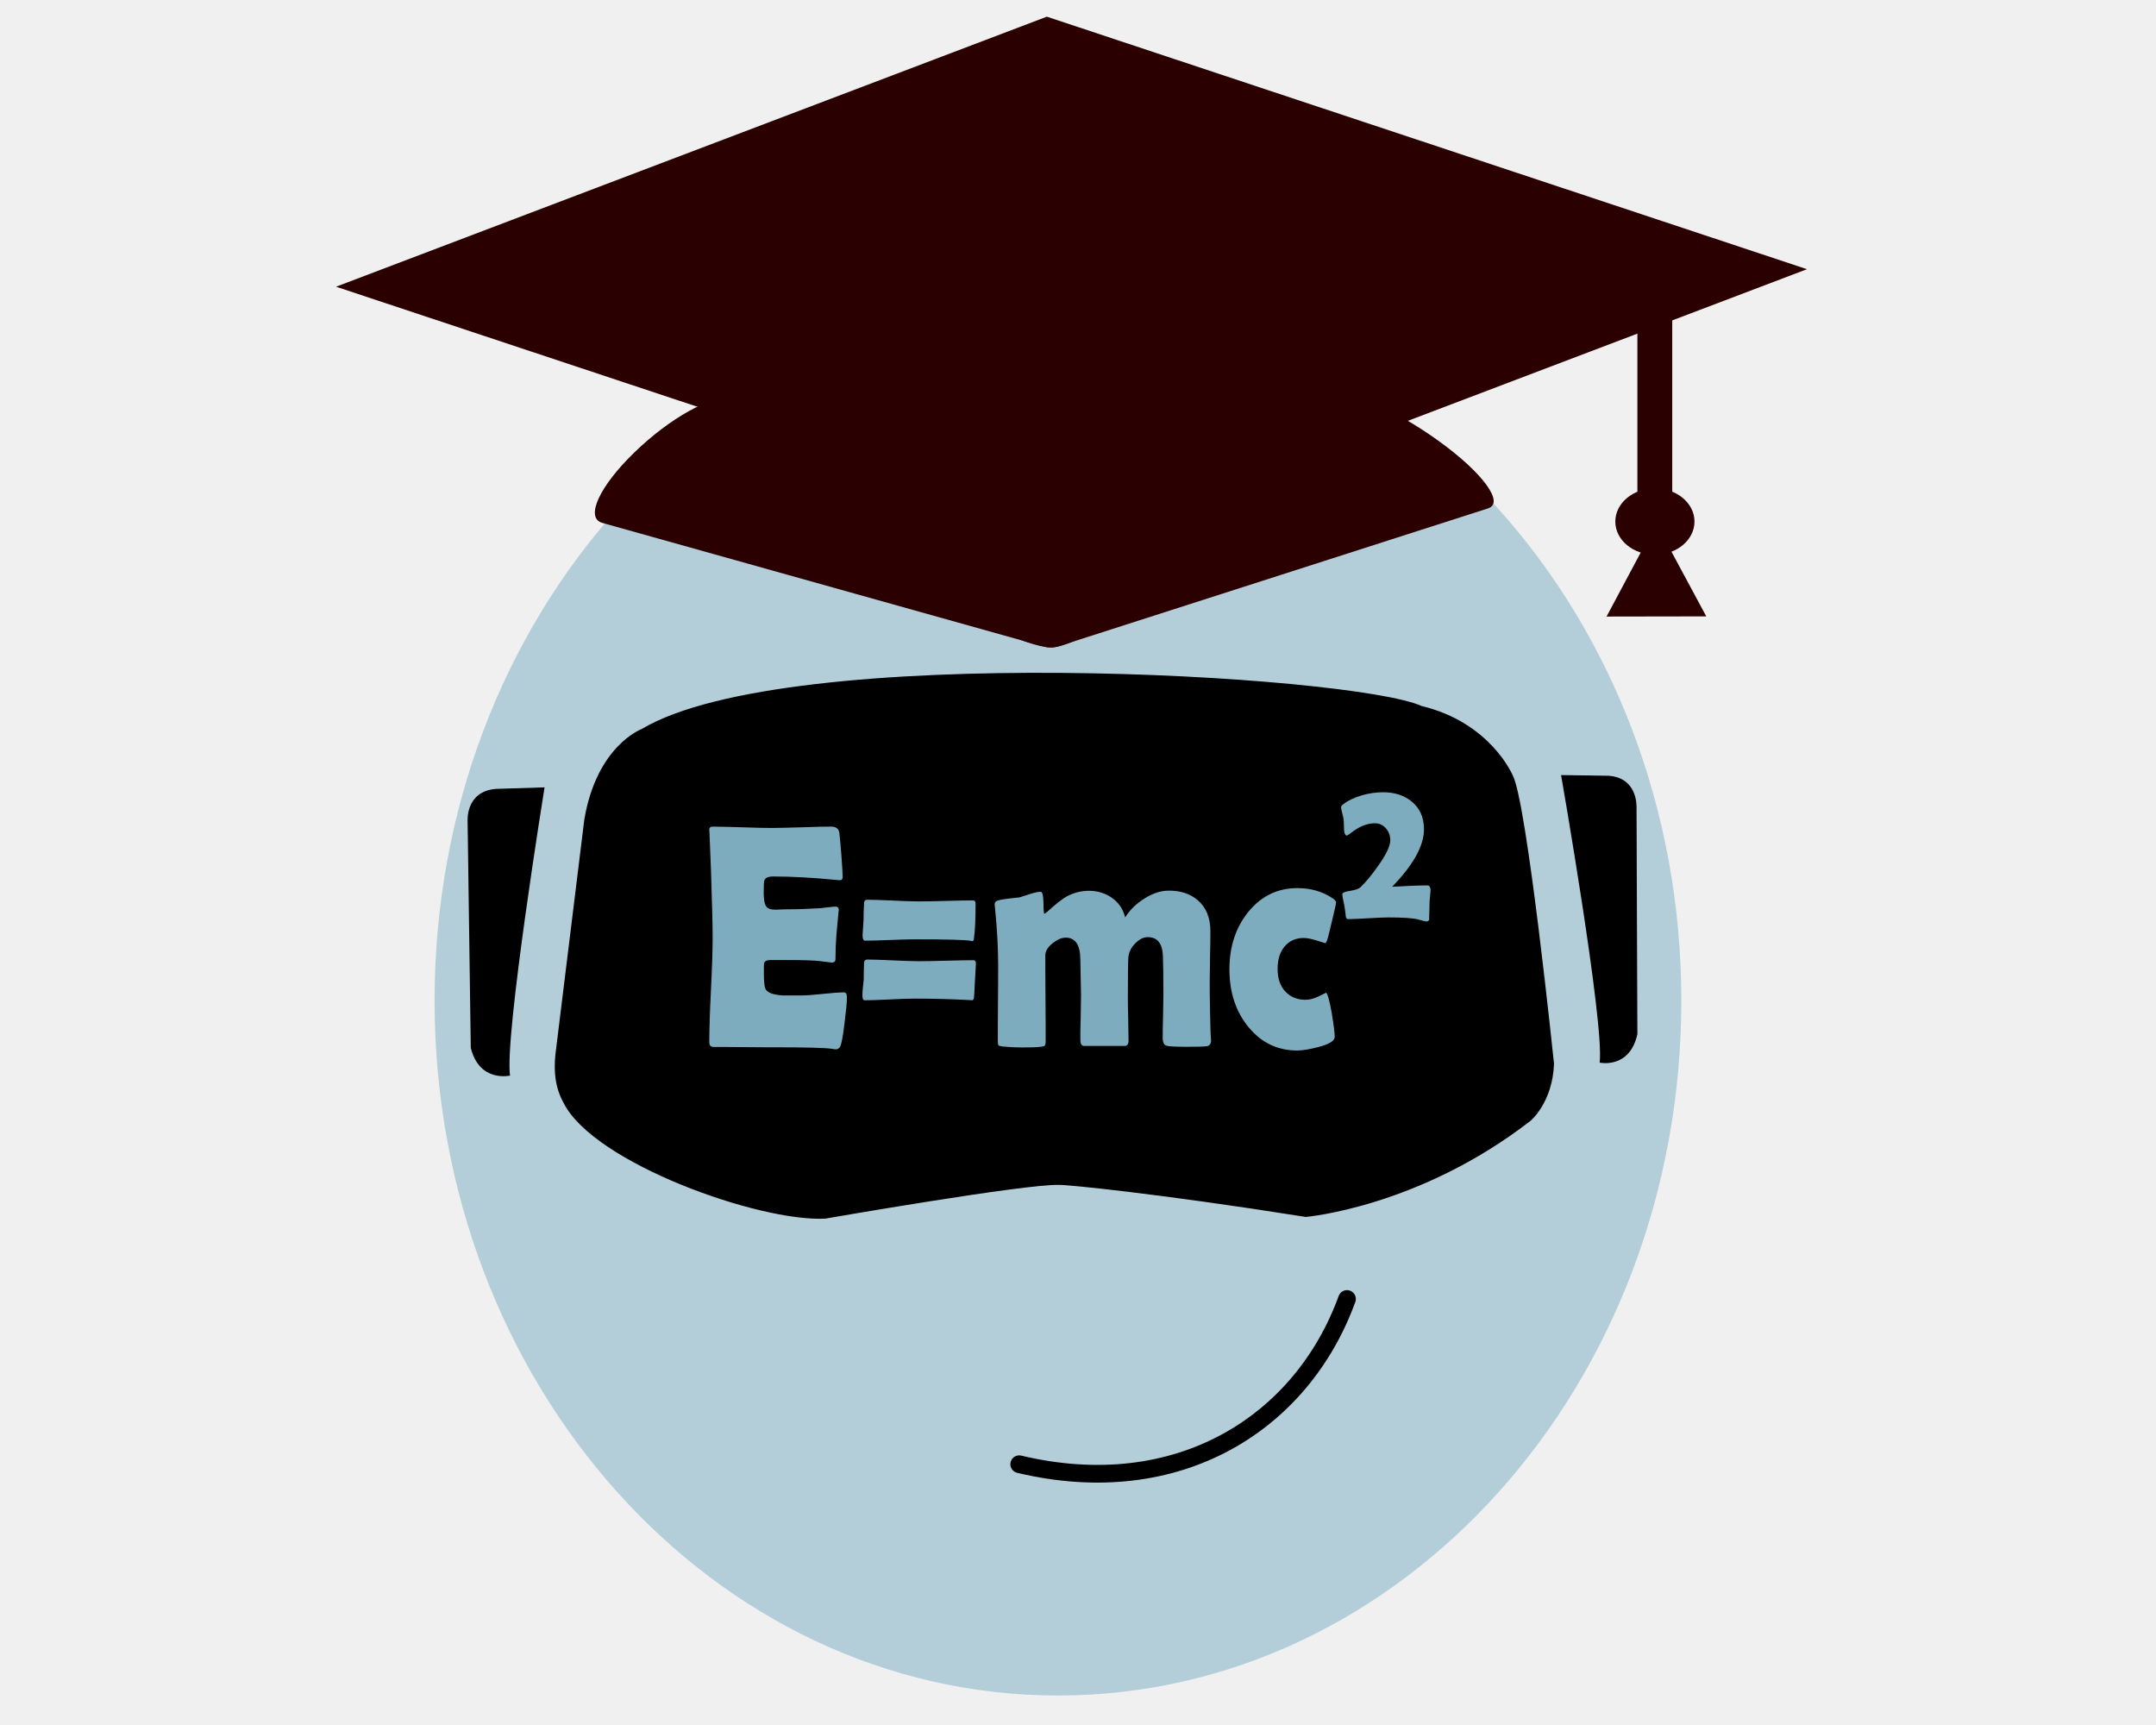
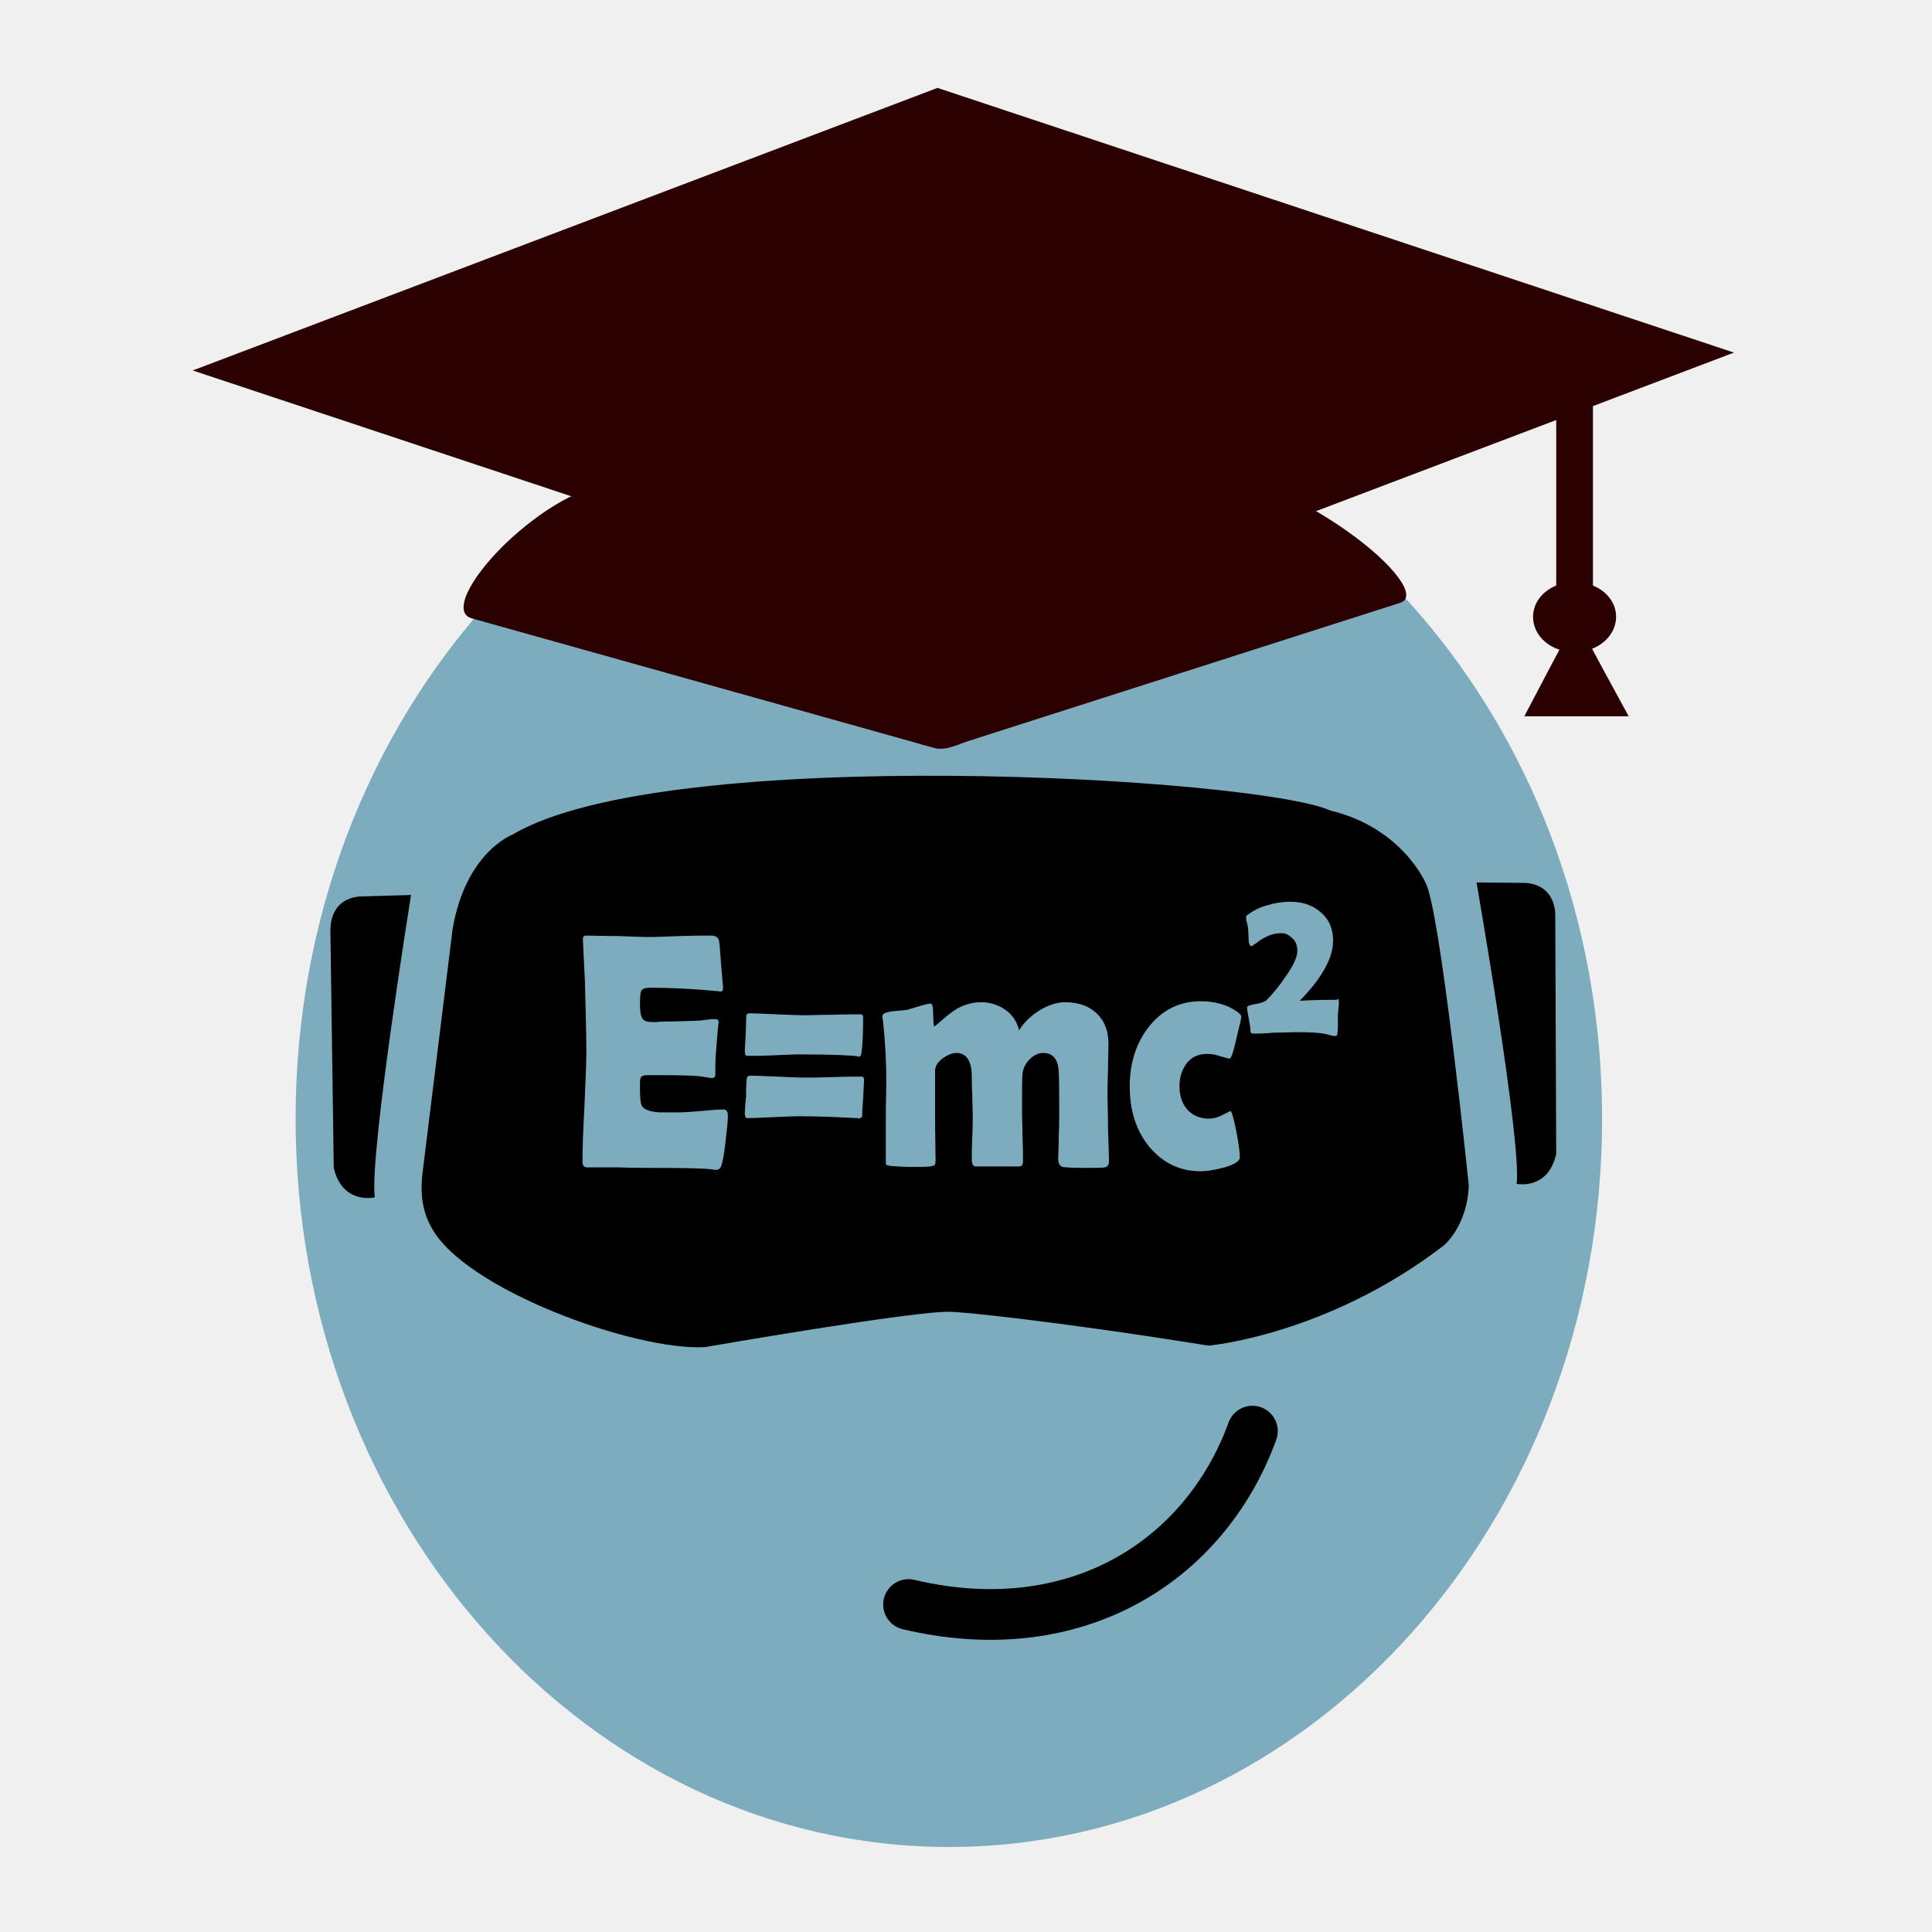
- <svg xmlns="http://www.w3.org/2000/svg" version="1.1" id="Layer_1" x="0px" y="0px" viewBox="0 0 1280 1024" style="enable-background:new 0 0 1280 1024;" xml:space="preserve">
+ <svg xmlns="http://www.w3.org/2000/svg" version="1.1" id="Layer_1" x="0px" y="0px" viewBox="0 0 400 400" style="enable-background:new 0 0 400 400;" xml:space="preserve">
  <style type="text/css">
- 	.st0{fill:#B3CED9;}
- 	.st1{fill:#2B0000;}
- 	.st2{fill:#7EACBF;}
- 	.st3{fill:none;stroke:#000000;stroke-width:10.499;stroke-linecap:round;}
+ 	.st0{fill:#7EACBF;}
+ 	.st1{fill:none;stroke:#FFFFFF;stroke-width:0;stroke-linecap:square;stroke-miterlimit:10;}
+ 	.st2{fill:#2B0000;}
+ 	.st3{fill:none;stroke:#000000;stroke-width:10.5;stroke-linecap:round;}
</style>
  <g>
-     <path class="st0" d="M998.2,594c0,227.8-165.7,412.5-370.1,412.5c-204.4,0-370.1-184.7-370.1-412.5   c0-227.8,165.7-412.5,370.1-412.5C832.5,181.5,998.2,366.2,998.2,594L998.2,594z M998.2,594" />
-     <path class="st1" d="M621.5,9.9l451.3,149.9l-422,160.3L199.5,170.2L621.5,9.9z M621.5,9.9" />
-     <path class="st1" d="M532.6,315.1l255.4-82c10.1-3.2,39.5,9.5,65.9,28.5c26.4,19,39.6,37,29.5,40.2l-255.4,82   c-10.1,3.2-39.5-9.5-65.9-28.5C535.7,336.3,522.6,318.3,532.6,315.1L532.6,315.1z M532.6,315.1" />
-     <path class="st1" d="M433.2,237.1l262.7,73.6c10.4,2.9,1.9,21.6-19.1,41.9c-20.9,20.3-46.1,34.3-56.5,31.4l-262.7-73.6   c-10.4-2.9-1.9-21.6,19.1-41.9C397.6,248.2,422.8,234.2,433.2,237.1L433.2,237.1z M433.2,237.1" />
-     <rect x="972.1" y="145.1" class="st1" width="20.7" height="168.8" />
-     <path class="st1" d="M1006,309.6c0,10.9-10.5,19.7-23.5,19.7c-13,0-23.5-8.8-23.5-19.7c0-10.9,10.5-19.7,23.5-19.7   C995.5,289.9,1006,298.7,1006,309.6L1006,309.6z M1006,309.6" />
-     <path class="st1" d="M1013,365.9l-59.2,0.1l29.5-55.3L1013,365.9z M1013,365.9" />
-     <path d="M334.7,654.9c18,35.6,116.2,70.6,155.3,68.5c0,0,119.5-20.8,138.8-20c3.4-0.3,58.1,5,146.4,19c0,0,67-5.6,133.4-57   c0,0,13.2-10.8,14-34c0,0-16.1-155.7-24.5-171.1c0,0-13-31.3-54.1-41.2c-41.2-18.6-375.8-38.4-463.1,13.7c0,0-26.6,9.8-34,53.7   l-17.2,139.8C328.8,635.9,329.4,645.4,334.7,654.9L334.7,654.9z M334.7,654.9" />
-     <path d="M323.3,467.4c0,0-23.9,148-20.5,171.1c0,0-18.2,4.3-23.3-16.5l-1.9-135c0.1,0.5-1.4-17.2,16.8-18.7L323.3,467.4z    M323.3,467.4" />
-     <path d="M926.8,460.1c0,0,25.8,147.5,22.9,170.7c0,0,17.8,4,22.4-16.9l-0.5-135c-0.1,0.5,1.1-17.2-16.7-18.4L926.8,460.1z    M926.8,460.1" />
-     <path class="st2" d="M501.1,589.1c-2.8,0-6.9,0.3-12.5,0.9c-5.5,0.6-9.7,0.9-12.5,0.9c-7.9,0-11.7,0-11.6,0   c-5.9-0.4-9.3-1.8-10.2-4.2c-0.5-1.4-0.8-4.4-0.8-9.1c0-3.5,0-5.5,0.1-5.8c0.4-1.2,1.6-1.9,3.8-1.9h8.4c10.8,0,17.7,0.2,20.7,0.6   l7.2,0.9c1.5,0,2.3-0.6,2.3-1.9c0-5,0.2-9.9,0.6-14.9c1-10.8,1.4-15.6,1.4-14.3c0-1.4-0.6-2.1-1.9-2.1c-1.1,0-2.5,0.1-4.3,0.4   c-2.3,0.2-3.8,0.4-4.4,0.5c-6.8,0.4-13.6,0.7-20.3,0.7c-1,0-2.3,0-3.8,0.1c-1.5,0.1-2.6,0.1-3.1,0.1c-2.5,0-4.3-0.6-5.2-1.8   c-1.1-1.4-1.6-4.2-1.6-8.4c0-4,0.1-6.4,0.4-7.2c0.6-1.6,2.4-2.3,5.2-2.3c11.2,0,23.9,0.7,38,2.1c0.8,0.1,1.4,0.1,1.7,0.1   c1.1,0,1.6-0.7,1.6-2c0-1.6-0.3-5.9-0.8-13.2c-0.6-7.2-1-11.6-1.2-13c-0.4-2.4-2-3.6-4.8-3.6c-3.9,0-9.7,0.1-17.5,0.4   c-7.8,0.2-13.6,0.4-17.5,0.4c-3.9,0-9.8-0.1-17.7-0.4c-7.9-0.2-13.8-0.4-17.7-0.4c-1.4,0-2.1,0.7-2,2.1l0.1,1.3   c0.4,9.9,0.7,17.3,0.9,22.3c0.6,19.3,1,32.5,1,39.6c0,7-0.3,17.4-1,31.4c-0.7,14-1,24.4-1,31.4c0,1.8,0.9,2.7,2.6,2.7   c4,0,10.1,0,18.1,0.1c8.1,0.1,14.1,0.1,18.2,0.1c18.7,0,30,0.3,33.9,0.9c1.1,0.2,1.9,0.3,2.4,0.3c1.1,0,2-0.6,2.6-1.8   c0.7-1.5,1.6-6.1,2.5-13.9c0.9-7.1,1.4-12.1,1.4-14.7l0,0C502.9,590.2,502.3,589.1,501.1,589.1L501.1,589.1L501.1,589.1z    M578.2,557.3c0.7-5.1,1-12.1,1-20.9c0-1.2-0.5-1.9-1.4-1.9c-3.6,0-8.9,0.1-16.1,0.3c-7.2,0.2-12.6,0.3-16.1,0.3   c-3.4,0-8.6-0.2-15.4-0.5c-6.8-0.3-12-0.5-15.4-0.5c-0.9,0-1.5,0.5-1.8,1.5c-0.2,3.6-0.3,7-0.3,10.2c-0.4,5.7-0.6,8.8-0.6,9.3   c0,2.2,0.5,3.3,1.4,3.3c3.2,0,8.1-0.1,14.6-0.4c6.5-0.2,11.4-0.4,14.7-0.4c19.3,0,30.5,0.3,33.6,0.9c0.4,0.1,0.6,0.2,0.6,0.2   C577.7,558.8,578.1,558.3,578.2,557.3L578.2,557.3L578.2,557.3z M578.2,592.6c0.1-0.1,0.3-3.4,0.6-10c0.4-6.5,0.6-10.1,0.6-10.7   c0-1.2-0.5-1.9-1.4-1.9c-3.6,0-9,0.1-16.2,0.3c-7.2,0.2-12.6,0.3-16.2,0.3c-3.4,0-8.6-0.2-15.4-0.5c-6.8-0.3-12-0.5-15.4-0.5   c-0.9,0-1.5,0.5-1.8,1.5c-0.2,3.7-0.2,7.1-0.2,10.2c-0.1,0.9-0.2,2.5-0.5,4.8c-0.2,2.1-0.3,3.6-0.3,4.8c0,1.9,0.5,2.9,1.4,2.9   c3.2,0,8.1-0.2,14.6-0.5c6.5-0.3,11.4-0.5,14.7-0.5c11.5,0,22.7,0.3,33.6,0.9l0.8,0.1C577.6,593.8,577.9,593.4,578.2,592.6   L578.2,592.6L578.2,592.6z M718.4,600.3c-0.2-7.9-0.2-13.7-0.2-17.7c0-3.3,0.1-8.2,0.2-14.9c0.2-6.6,0.2-11.6,0.2-14.9   c0-8-2.5-14.1-7.5-18.4c-4.4-3.8-10.1-5.7-17.1-5.7c-4.7,0-9.5,1.5-14.4,4.6c-4.9,3-8.8,6.8-11.6,11.3c-1.3-5.2-4.1-9.2-8.4-12   c-3.8-2.5-8.2-3.8-13.1-3.8c-4.8,0-9.2,1.2-13.3,3.4c-2.8,1.6-6.5,4.6-11.3,8.9c-0.7,0.6-1.3,1.1-1.8,1.3c-0.4,0-0.6-2.2-0.6-6.5   c-0.1-4.3-0.6-6.5-1.6-6.5c-1.6,0-3.7,0.4-6.3,1.3c-3.7,1.2-5.8,1.8-6.3,2c-0.7,0.1-3.1,0.4-7.1,0.8c-3.2,0.4-5.4,0.8-6.6,1.4   c-0.7,0.4-1.1,1.1-1.1,2.1c0,0.4,0.1,0.9,0.2,1.7c1.3,12.7,1.9,24.2,1.9,34.4c0,5,0,12.4-0.1,22.3c-0.1,9.9-0.1,17.4-0.1,22.3   c0,1.6,0.1,2.5,0.4,2.8c0.2,0.3,1,0.5,2.3,0.7c4.2,0.4,8,0.6,11.4,0.6c5.1,0,8.9-0.1,11.3-0.4c1.3-0.1,2.1-0.4,2.5-0.7   c0.3-0.4,0.5-1.3,0.5-2.9c0-5.6,0-14-0.1-25.3c-0.1-11.2-0.1-19.7-0.1-25.4c0-2.5,1.5-5,4.5-7.3c2.7-2.1,5.2-3.2,7.6-3.2   c5.8,0,8.7,4.4,8.7,13.3c0,2.4,0.1,5.9,0.2,10.5c0.1,4.7,0.2,8.1,0.2,10.4c0,3-0.1,7.4-0.2,13.2c-0.2,5.8-0.2,10.2-0.2,13.1   c0,2.5,0.7,3.8,2.2,3.8h24.1c1.5,0,2.3-1,2.3-3.1c0-3-0.1-7.4-0.2-13.4c-0.2-5.9-0.2-10.4-0.2-13.3c0-12.7,0.1-20.3,0.3-22.9   c0.3-3,1.6-5.7,4.1-8.2c2.5-2.5,4.9-3.7,7.4-3.7c5.7,0,8.7,3.7,9,11.1c0.2,4.6,0.3,12.3,0.3,23.2c0,2.9-0.1,7.1-0.2,12.8   c-0.2,5.7-0.2,10-0.2,12.8c0,2.7,0.8,4.2,2.4,4.6c1.6,0.4,5.6,0.6,12.1,0.6c6.3,0,10.2-0.1,11.8-0.4c1.6-0.2,2.4-1.5,2.4-3.6   C718.6,614.1,718.6,608.2,718.4,600.3L718.4,600.3z M787.9,558.1c0.5-1.3,1.4-5.1,2.9-11.4c1.6-6.5,2.4-10.2,2.4-11   c0-0.8-0.7-1.6-2.1-2.5c-6-4-12.9-6-20.9-6c-11.6,0-21.2,4.6-28.9,13.9c-7.6,9.3-11.4,20.7-11.4,34.3c0,13.7,3.8,25.2,11.4,34.4   c7.6,9.2,17.2,13.8,28.9,13.8c3.1,0,7.2-0.7,12.3-2c6.6-1.7,9.9-3.7,9.9-6.1c0-2.4-0.6-7.1-1.8-14.4c-1.4-7.9-2.6-11.8-3.5-11.8   c0.2,0-1.2,0.7-4.1,2.1c-2.9,1.4-5.5,2.1-7.9,2.1c-4.9,0-8.9-1.6-12-4.9c-3.1-3.3-4.6-7.8-4.6-13.5c0-5.5,1.4-10,4.2-13.3   c2.8-3.3,6.6-5,11.3-5c2,0,4.5,0.5,7.7,1.5c3.2,1,4.8,1.5,4.8,1.5C786.9,560.1,787.4,559.5,787.9,558.1L787.9,558.1z" />
-     <path class="st2" d="M847.5,525.6c-5.1,0-12.1,0.3-21,0.8c12.6-13,18.9-24.4,18.9-34.1c0-7.3-2.6-12.9-7.8-16.9   c-4.4-3.4-9.9-5.1-16.5-5.1c-4,0-8.2,0.6-12.5,1.8c-4.8,1.4-8.6,3.3-11.5,5.6c-0.6,0.5-0.9,1-0.9,1.5c0,0.7,0.2,1.7,0.6,3.2   c0.4,1.7,0.7,2.7,0.8,3.3c0.2,1.1,0.3,2.9,0.3,5.5c0,3.2,0.6,4.8,1.8,4.8c0.2,0,1.1-0.6,2.8-1.9c2-1.5,3.9-2.7,5.7-3.5   c2.7-1.3,5.5-1.9,8.2-1.9c2.4,0,4.6,1,6.3,2.9c1.8,2,2.7,4.4,2.7,7.2c0,3.3-2.3,8.3-7,14.9c-3.7,5.3-7.2,9.6-10.7,13   c-1,0.9-3.1,1.7-6.5,2.2c-2.9,0.4-4.3,1.1-4.3,2c0,0.6,0.4,3,1.3,7.1c0.4,2.7,0.7,4.7,0.8,6.1c0.1,1,0.6,1.5,1.5,1.5   c2.6,0,6.5-0.2,11.8-0.5c5.3-0.3,9.3-0.5,12-0.5c8.6,0,14.5,0.4,17.6,1.2c2.8,0.8,4.4,1.2,4.9,1.2c1.1,0,1.7-0.5,1.7-1.5   c0-1,0-2.6,0.1-4.6c0-2.1,0.1-3.6,0.1-4.6c0-1,0.1-2.4,0.3-4.2c0.2-1.9,0.3-3.3,0.3-4.2C849,526.3,848.5,525.6,847.5,525.6   L847.5,525.6L847.5,525.6z" />
-     <path class="st3" d="M605.1,869.2c94.6,22.5,167.9-24.6,194.6-98.1" />
+     <path class="st0" d="M331.7,231.6c0,83.3-60.5,150.8-135.2,150.8S61.2,314.9,61.2,231.6c0-83.2,60.5-150.7,135.2-150.7   S331.7,148.4,331.7,231.6L331.7,231.6z" />
+     <path class="st1" d="M331.7,231.6c0,83.3-60.5,150.8-135.2,150.8S61.2,314.9,61.2,231.6c0-83.2,60.5-150.7,135.2-150.7   S331.7,148.4,331.7,231.6L331.7,231.6z" />
+     <polygon class="st2" points="194.1,18.2 359,73 204.8,131.5 39.9,76.7  " />
+     <polygon class="st1" points="194.1,18.2 359,73 204.8,131.5 39.9,76.7  " />
+     <path class="st2" d="M161.6,129.7l93.4-30c3.7-1.1,14.4,3.5,24.1,10.4s14.5,13.5,10.8,14.7l-93.4,29.9c-3.7,1.2-14.4-3.5-24.1-10.4   C162.7,137.5,157.9,130.9,161.6,129.7L161.6,129.7z" />
+     <path class="st1" d="M161.6,129.7l93.4-30c3.7-1.1,14.4,3.5,24.1,10.4s14.5,13.5,10.8,14.7l-93.4,29.9c-3.7,1.2-14.4-3.5-24.1-10.4   C162.7,137.5,157.9,130.9,161.6,129.7L161.6,129.7z" />
+     <path class="st2" d="M125.2,101.2l96,26.9c3.8,1.1,0.7,7.9-7,15.3l0,0c-7.7,7.4-16.9,12.5-20.6,11.5l-96-26.9   c-3.8-1.1-0.7-7.9,7-15.4l0,0C112.3,105.2,121.5,100.1,125.2,101.2L125.2,101.2z" />
+     <path class="st1" d="M125.2,101.2l96,26.9c3.8,1.1,0.7,7.9-7,15.3l0,0c-7.7,7.4-16.9,12.5-20.6,11.5l-96-26.9   c-3.8-1.1-0.7-7.9,7-15.4l0,0C112.3,105.2,121.5,100.1,125.2,101.2L125.2,101.2z" />
+     <rect x="322.2" y="67.6" class="st2" width="7.6" height="61.7" />
+     <rect x="322.2" y="67.6" class="st1" width="7.6" height="61.7" />
+     <path class="st2" d="M334.6,127.7c0,4-3.8,7.3-8.6,7.3s-8.6-3.2-8.6-7.3c0-4,3.8-7.2,8.6-7.2S334.6,123.7,334.6,127.7L334.6,127.7z   " />
+     <path class="st1" d="M334.6,127.7c0,4-3.8,7.3-8.6,7.3s-8.6-3.2-8.6-7.3c0-4,3.8-7.2,8.6-7.2S334.6,123.7,334.6,127.7L334.6,127.7z   " />
+     <polygon class="st2" points="337.2,148.3 326.4,148.3 315.6,148.3 320.9,138.2 326.3,128.1 331.7,138.2  " />
+     <polygon class="st1" points="337.2,148.3 326.4,148.3 315.6,148.3 320.9,138.2 326.3,128.1 331.7,138.2  " />
+     <path d="M89.2,253.9c6.6,13,42.5,25.9,56.8,25c0,0,43.7-7.6,50.7-7.3c1.3-0.1,21.2,1.8,53.5,7c0,0,24.5-2.1,48.8-20.8   c0,0,4.8-4,5.1-12.4c0,0-5.9-56.9-8.9-62.5c0,0-4.8-11.5-19.8-15.1c-15.1-6.8-137.3-14-169.3,5c0,0-9.7,3.6-12.4,19.6l-6.3,51.1   C87.1,246.9,87.3,250.4,89.2,253.9L89.2,253.9z" />
+     <path d="M85.1,185.3c0,0-8.7,54.1-7.5,62.6c0,0-6.7,1.6-8.5-6.1l-0.7-49.4c0.1,0.2-0.5-6.2,6.1-6.8L85.1,185.3z" />
+     <path d="M305.7,182.7c0,0,9.4,53.9,8.3,62.4c0,0,6.5,1.4,8.2-6.2l-0.2-49.4c0,0.2,0.4-6.2-6.1-6.7L305.7,182.7z" />
+     <path class="st0" d="M150.7,231.1c0,1-0.2,2.8-0.5,5.4c-0.3,2.8-0.7,4.5-0.9,5c-0.2,0.4-0.5,0.7-1,0.7c-0.2,0-0.5,0-0.9-0.1   c-1.4-0.2-5.5-0.3-12.4-0.3c-1.5,0-3.7,0-6.7-0.1c-2.9,0-5.2,0-6.7,0c-0.6,0-1-0.4-1-1c0-2.5,0.1-6.4,0.4-11.5   c0.2-5.1,0.4-8.9,0.4-11.5c0-2.6-0.1-7.4-0.3-14.5c-0.1-1.9-0.2-4.6-0.4-8.2v-0.5c-0.1-0.5,0.2-0.8,0.7-0.8c1.4,0,3.6,0.1,6.5,0.1   c2.9,0.1,5,0.2,6.5,0.2c1.4,0,3.5-0.1,6.4-0.2c2.9-0.1,5-0.1,6.4-0.1c1,0,1.6,0.4,1.7,1.3c0.1,0.5,0.2,2.1,0.4,4.8   c0.2,2.6,0.4,4.2,0.4,4.8c0,0.5-0.2,0.7-0.6,0.7c-0.1,0-0.3-0.1-0.6-0.1c-5.2-0.5-9.8-0.7-13.9-0.7c-1,0-1.7,0.2-1.9,0.8   c-0.1,0.2-0.2,1.1-0.2,2.6c0,1.6,0.2,2.6,0.6,3.1c0.3,0.4,1,0.6,1.9,0.6c0.2,0,0.6,0,1.1,0c0.6-0.1,1-0.1,1.4-0.1   c2.5,0,4.9-0.1,7.4-0.2l1.6-0.2c0.7-0.1,1.1-0.1,1.6-0.1c0.5,0,0.7,0.2,0.7,0.8c0-0.5-0.2,1.3-0.5,5.2c-0.2,1.9-0.2,3.7-0.2,5.5   c0,0.5-0.3,0.7-0.8,0.7l-2.6-0.4c-1.1-0.1-3.6-0.2-7.6-0.2h-3.1c-0.8,0-1.3,0.2-1.4,0.7c-0.1,0.1-0.1,0.8-0.1,2.1   c0,1.7,0.1,2.8,0.3,3.4c0.3,0.8,1.6,1.4,3.7,1.5h4.3c1,0,2.5-0.1,4.6-0.3c2-0.2,3.5-0.3,4.6-0.3   C150.5,229.9,150.7,230.2,150.7,231.1L150.7,231.1z" />
+     <path class="st0" d="M177.8,218.8c0,0-0.1,0-0.2-0.1c-1.1-0.2-5.2-0.4-12.2-0.4c-1.2,0-3,0.1-5.4,0.2c-2.4,0.1-4.2,0.1-5.3,0.1   c-0.4,0-0.5-0.4-0.5-1.2c0-0.2,0.1-1.3,0.2-3.4c0-1.1,0.1-2.4,0.1-3.7c0.1-0.4,0.3-0.5,0.7-0.5c1.3,0,3.1,0.1,5.6,0.2   c2.5,0.1,4.4,0.2,5.7,0.2s3.2-0.1,5.8-0.1c2.6-0.1,4.6-0.1,5.9-0.1c0.3,0,0.5,0.2,0.5,0.7c0,3.2-0.1,5.8-0.4,7.6   C178.2,218.6,178,218.8,177.8,218.8L177.8,218.8z M177.9,231.6l-0.3-0.1c-4-0.2-8.1-0.4-12.2-0.4c-1.2,0-3,0.1-5.4,0.2   c-2.4,0.1-4.2,0.2-5.3,0.2c-0.4,0-0.5-0.4-0.5-1.1c0-0.4,0.1-1,0.1-1.7c0.1-0.8,0.1-1.4,0.2-1.7c-0.1-1.1,0-2.3,0.1-3.7   c0.1-0.4,0.3-0.6,0.7-0.6c1.3,0,3.1,0.1,5.6,0.2c2.5,0.1,4.4,0.2,5.7,0.2c1.3,0,3.2,0,5.9-0.1c2.6-0.1,4.6-0.1,5.9-0.1   c0.3,0,0.5,0.2,0.5,0.7c0,0.2-0.1,1.6-0.2,3.9c-0.2,2.4-0.2,3.6-0.2,3.7C178.2,231.4,178,231.6,177.9,231.6L177.9,231.6z" />
+     <path class="st0" d="M229.6,240.4c0,0.8-0.3,1.2-0.9,1.3c-0.5,0.1-2,0.1-4.3,0.1c-2.4,0-3.8-0.1-4.4-0.2c-0.6-0.2-0.9-0.7-0.9-1.7   c0-1.1,0.1-2.6,0.1-4.7c0.1-2.1,0.1-3.7,0.1-4.7c0-4,0-6.8-0.1-8.5c-0.1-2.7-1.2-4-3.2-4c-1,0-1.9,0.4-2.8,1.3   c-0.9,0.9-1.4,1.9-1.5,3c-0.1,1-0.1,3.7-0.1,8.3c0,1.1,0.1,2.7,0.1,4.9c0.1,2.2,0.1,3.8,0.1,4.9c0,0.7-0.2,1.1-0.8,1.1H202   c-0.5,0-0.8-0.5-0.8-1.4c0-1.1,0-2.6,0.1-4.8c0.1-2.1,0.1-3.7,0.1-4.8c0-0.8-0.1-2.2-0.1-3.8c-0.1-1.7-0.1-3-0.1-3.8   c0-3.2-1.1-4.9-3.2-4.9c-0.8,0-1.8,0.4-2.8,1.1c-1.1,0.8-1.6,1.7-1.6,2.6c0,2.1,0,5.2,0,9.3c0,4.1,0.1,7.1,0.1,9.2   c0,0.5-0.1,0.9-0.2,1c-0.1,0.1-0.4,0.2-0.9,0.3c-0.9,0.1-2.3,0.1-4.1,0.1c-1.2,0-2.6-0.1-4.1-0.2c-0.5-0.1-0.8-0.2-0.9-0.2   c-0.1-0.1-0.1-0.5-0.1-1c0-1.9,0-4.6,0-8.2c0-3.7,0.1-6.4,0.1-8.2c0-3.7-0.2-7.9-0.7-12.6c-0.1-0.2-0.1-0.5-0.1-0.6   c0-0.4,0.1-0.7,0.4-0.8c0.4-0.2,1.2-0.4,2.4-0.5c1.4-0.1,2.3-0.2,2.6-0.3c0.2-0.1,1-0.3,2.3-0.7c1-0.3,1.7-0.5,2.3-0.5   c0.4,0,0.5,0.8,0.5,2.4c0.1,1.6,0.1,2.3,0.2,2.3c0.2-0.1,0.4-0.2,0.7-0.5c1.8-1.6,3.1-2.6,4.1-3.2c1.5-0.8,3.1-1.3,4.9-1.3   c1.8,0,3.4,0.5,4.8,1.4c1.6,1,2.6,2.5,3.1,4.4c1-1.6,2.4-3,4.2-4.1c1.8-1.1,3.6-1.7,5.3-1.7c2.6,0,4.7,0.7,6.2,2   c1.9,1.6,2.8,3.8,2.8,6.7c0,1.2-0.1,3.1-0.1,5.5c-0.1,2.4-0.1,4.2-0.1,5.4c0,1.4,0.1,3.6,0.1,6.5   C229.5,236.8,229.6,239,229.6,240.4L229.6,240.4z" />
+     <path class="st0" d="M254.5,219.2c0,0-0.6-0.2-1.8-0.5c-1.1-0.4-2-0.5-2.8-0.5c-1.7,0-3.1,0.6-4.1,1.8c-1,1.3-1.6,2.8-1.6,4.9   c0,2.1,0.6,3.7,1.7,4.9c1.1,1.2,2.6,1.8,4.4,1.8c0.8,0,1.8-0.2,2.9-0.8c1-0.5,1.6-0.8,1.5-0.8c0.3,0,0.7,1.4,1.3,4.4   c0.5,2.6,0.7,4.4,0.7,5.2s-1.2,1.6-3.6,2.2c-1.9,0.5-3.4,0.7-4.5,0.7c-4.3,0-7.8-1.7-10.6-5c-2.8-3.4-4.1-7.6-4.1-12.6   c0-5,1.4-9.1,4.1-12.5c2.8-3.4,6.3-5.1,10.6-5.1c2.9,0,5.5,0.7,7.6,2.2c0.5,0.4,0.8,0.7,0.8,1c0,0.3-0.3,1.6-0.9,4   c-0.5,2.3-0.9,3.7-1.1,4.1C254.8,219,254.7,219.2,254.5,219.2L254.5,219.2z" />
+     <path class="st0" d="M277.2,207.4c0,0.4,0,0.8-0.1,1.6c-0.1,0.7-0.1,1.2-0.1,1.6c0,0.3,0,0.9,0,1.7c0,0.7-0.1,1.3-0.1,1.7   c0,0.4-0.2,0.5-0.6,0.5c-0.2,0-0.7-0.1-1.8-0.4c-1.1-0.3-3.2-0.4-6.4-0.4c-1,0-2.4,0.1-4.4,0.1c-1.9,0.2-3.4,0.2-4.3,0.2   c-0.3,0-0.5-0.2-0.5-0.5c0-0.5-0.1-1.3-0.3-2.3c-0.3-1.5-0.4-2.3-0.4-2.6c0-0.3,0.5-0.5,1.6-0.7c1.3-0.2,2-0.5,2.4-0.8   c1.3-1.3,2.6-2.9,3.9-4.8c1.7-2.4,2.5-4.2,2.5-5.4c0-1.1-0.3-2-1-2.6c-0.7-0.7-1.4-1.1-2.3-1.1c-1,0-2,0.2-3,0.7   c-0.7,0.3-1.4,0.7-2.1,1.3c-0.7,0.4-1,0.7-1,0.7c-0.5,0-0.7-0.6-0.7-1.7c0-1-0.1-1.6-0.1-2c0-0.2-0.1-0.5-0.2-1.1   c-0.2-0.5-0.2-0.9-0.2-1.2c0-0.2,0.1-0.4,0.3-0.5c1.1-0.8,2.5-1.6,4.2-2c1.6-0.5,3.1-0.7,4.6-0.7c2.4,0,4.4,0.6,6,1.9   c1.9,1.4,2.9,3.5,2.9,6.2c0,3.5-2.3,7.7-6.9,12.4c3.2-0.2,5.8-0.2,7.7-0.2C277,206.6,277.2,206.9,277.2,207.4L277.2,207.4z" />
+     <path class="st3" d="M188.1,332.2c34.6,8.2,61.4-9,71.2-35.9" />
  </g>
</svg>
